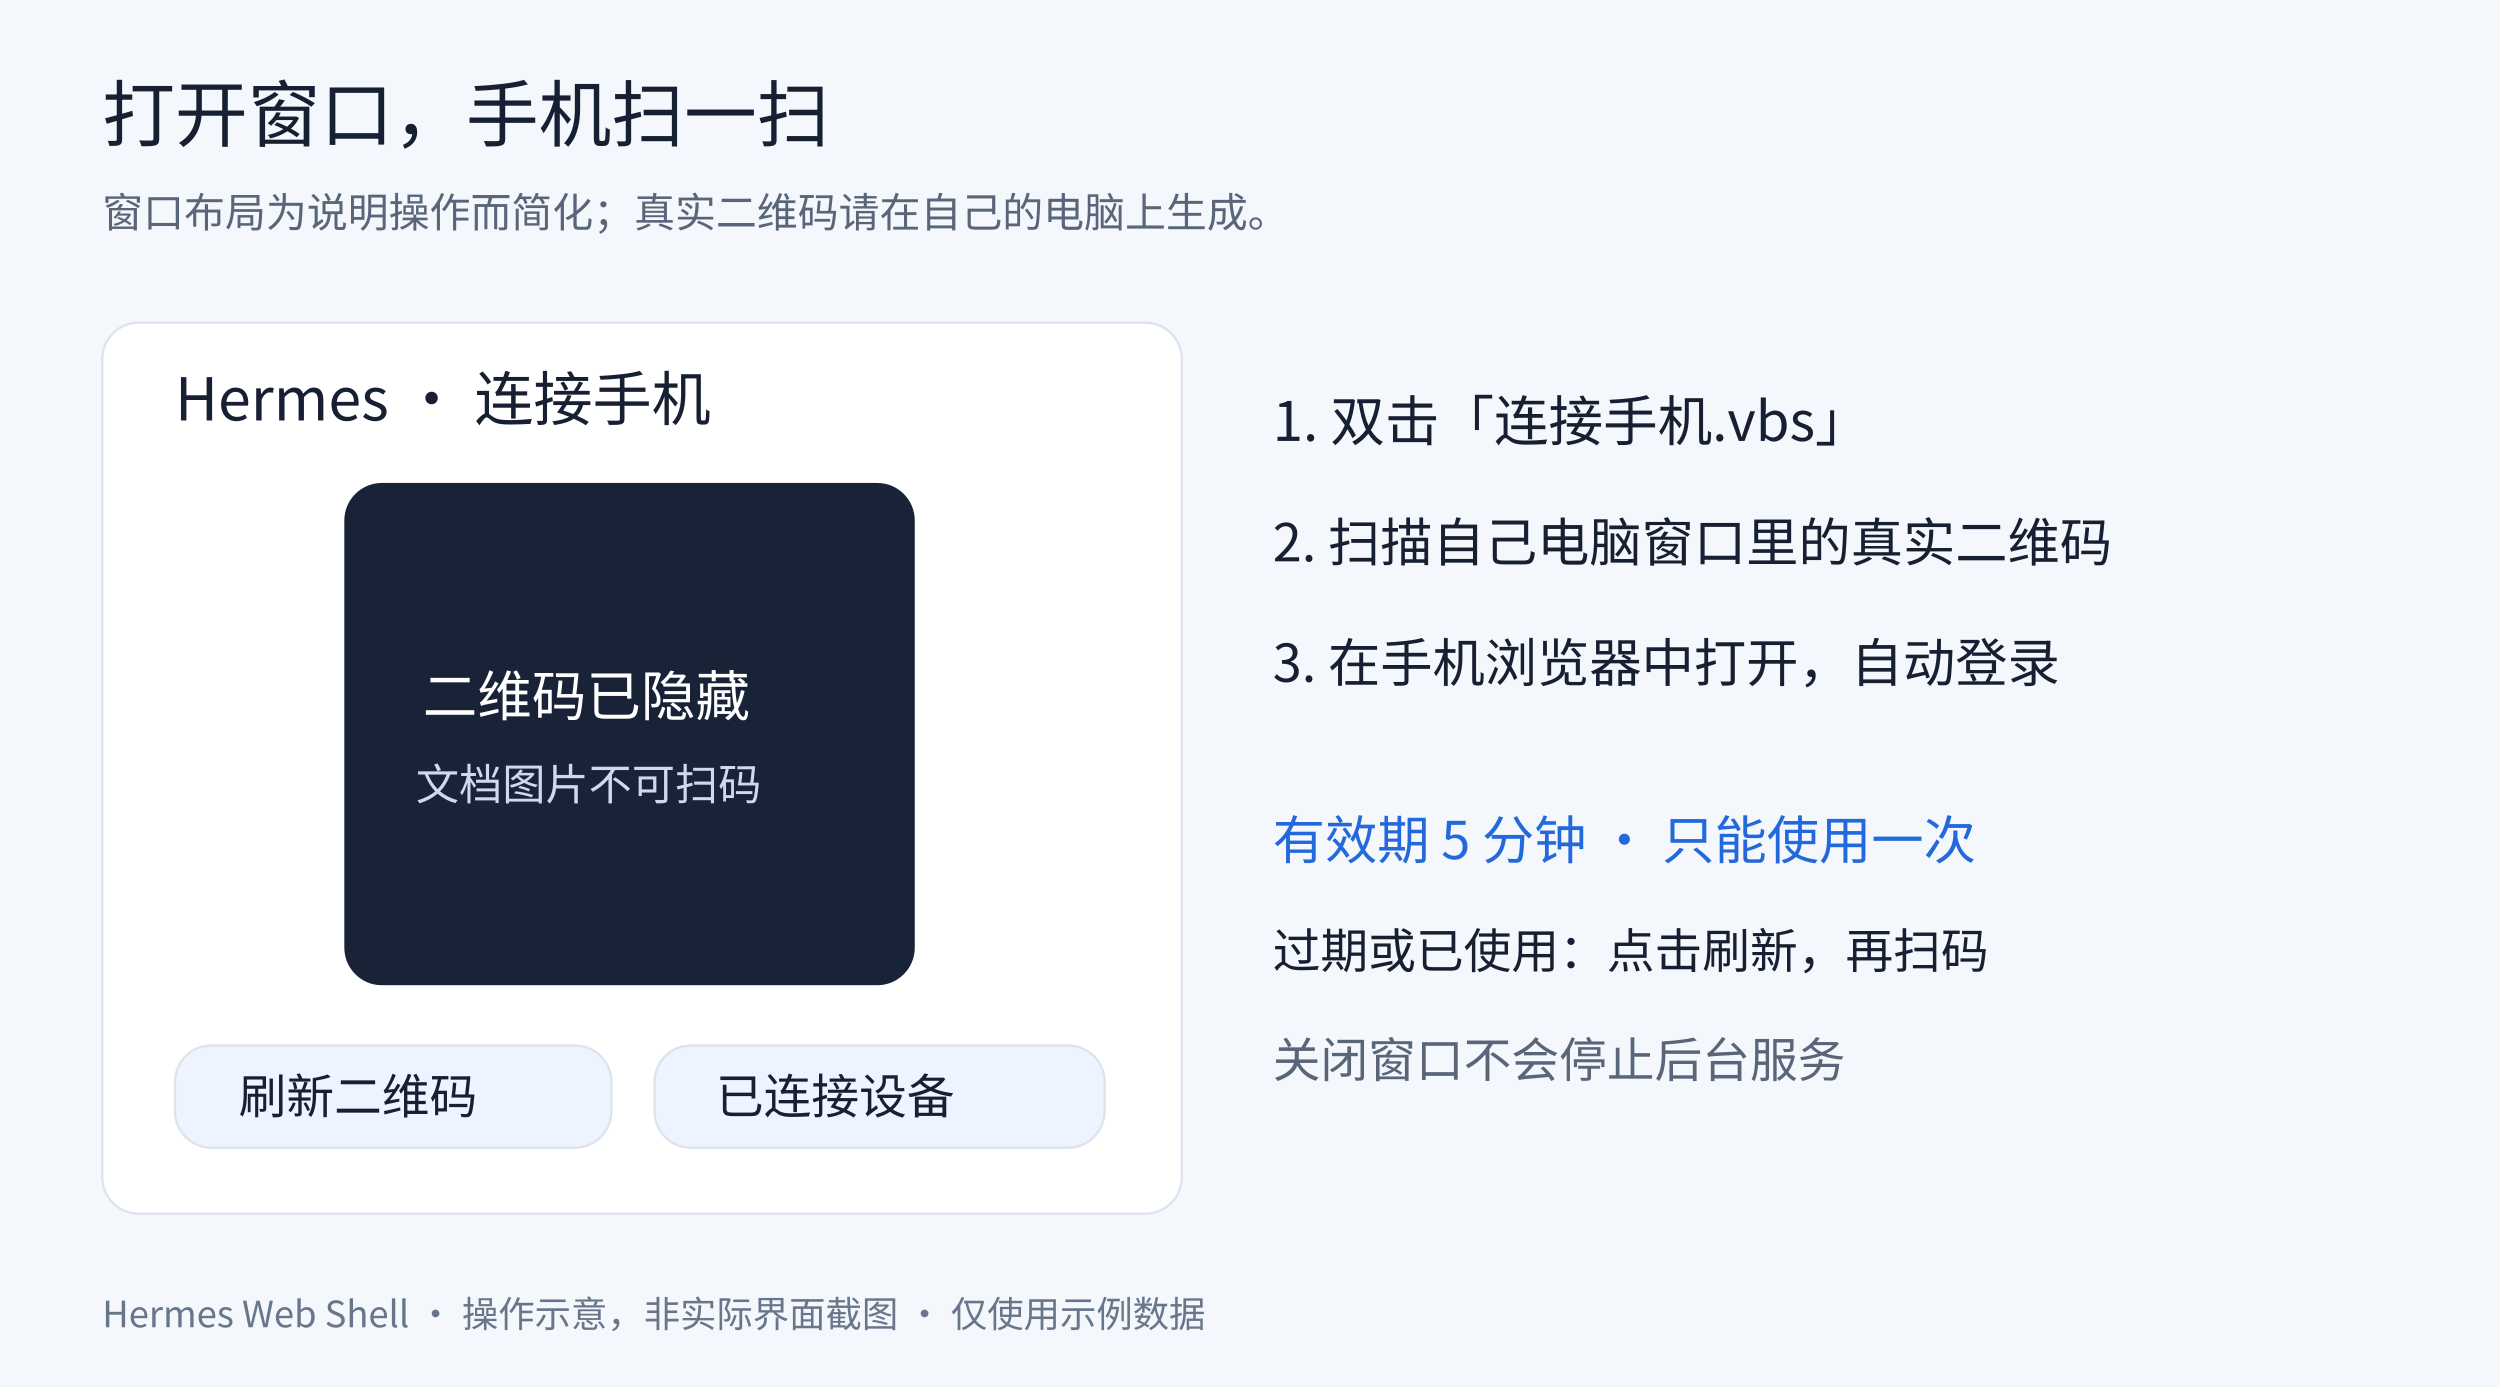
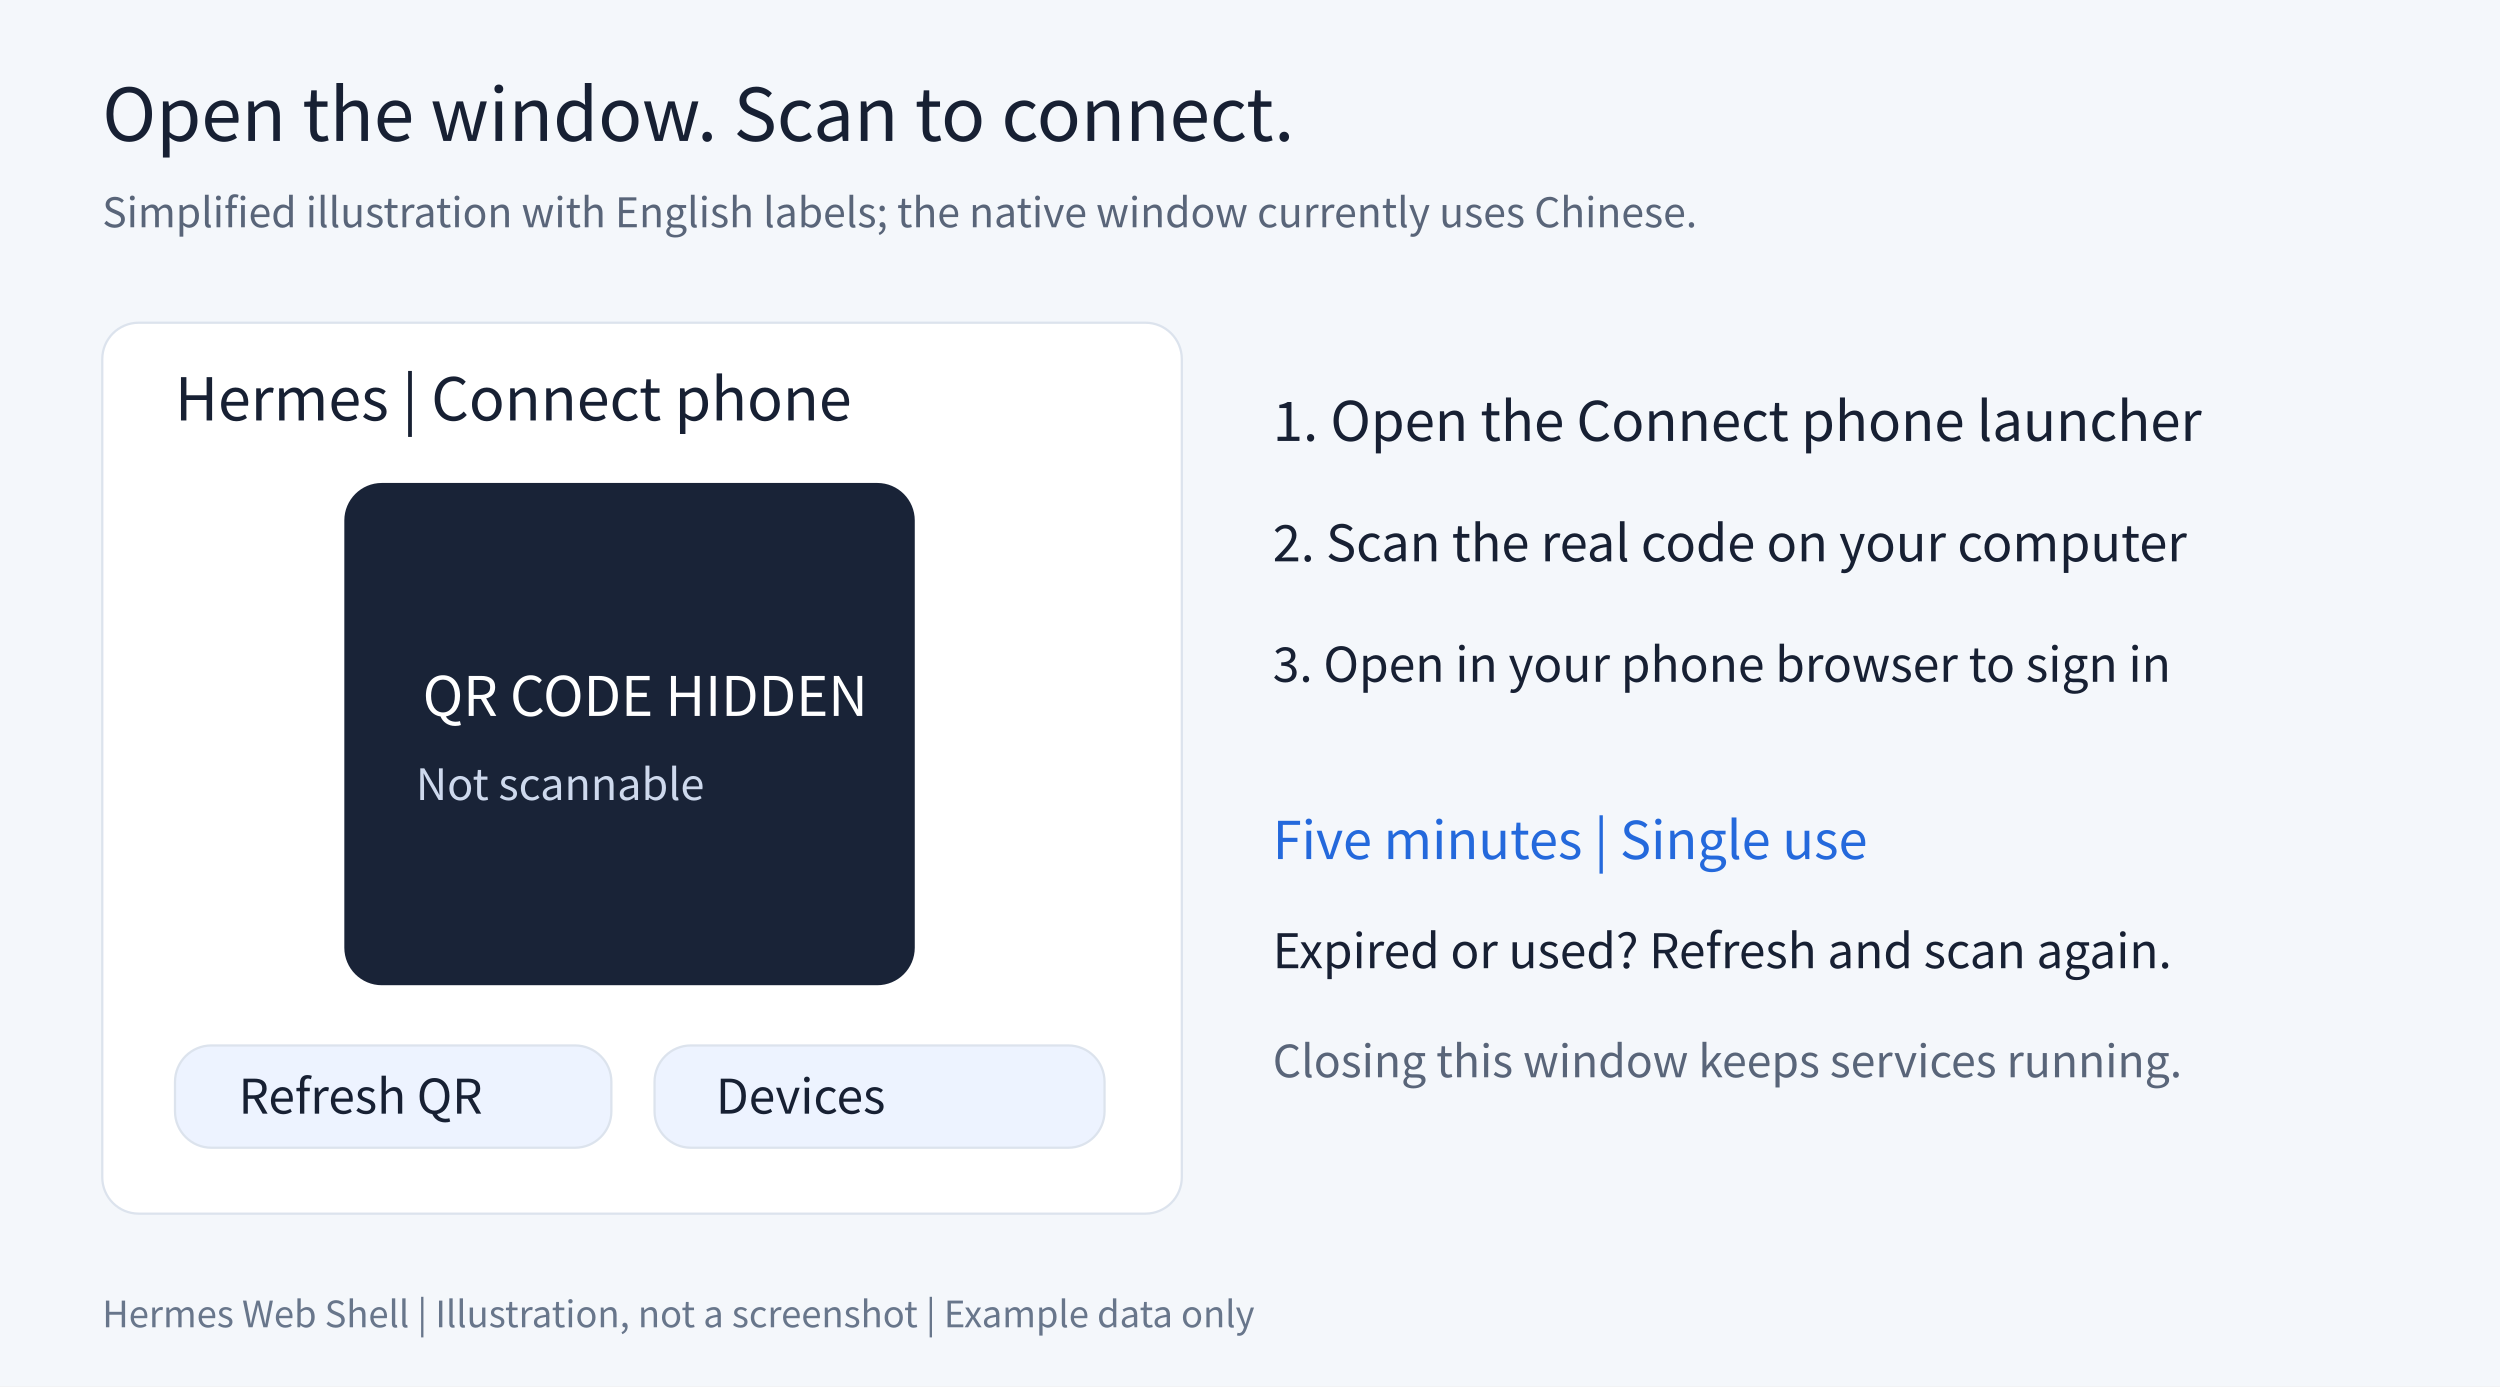
<svg xmlns="http://www.w3.org/2000/svg" width="1100" height="610" viewBox="0 0 1100 610" role="img" aria-labelledby="title desc">
  <rect width="1100" height="610" fill="#f4f7fb" />
  <g font-family="Microsoft YaHei, PingFang SC, Noto Sans CJK SC, sans-serif">
-     <text x="45" y="62" font-size="32" fill="#172033">打开窗口，手机扫一扫</text>
-     <text x="45" y="100" font-size="18" fill="#596579">窗口布局为说明操作而简化；真实二维码请在自己的电脑上生成。</text>
+     <text x="45" y="62" font-size="32" fill="#172033">Open the window. Scan to connect.</text>
+     <text x="45" y="100" font-size="18" fill="#596579">Simplified illustration with English labels; the native window currently uses Chinese.</text>
    <rect x="45" y="142" width="475" height="392" rx="16" fill="#ffffff" stroke="#dce3ed" />
-     <text x="77" y="185" font-size="26" fill="#172033">Hermes · 连接手机</text>
+     <text x="77" y="185" font-size="26" fill="#172033">Hermes | Connect phone</text>
    <rect x="152" y="213" width="250" height="220" rx="16" fill="#192337" stroke="#192337" />
-     <text x="186" y="315" font-size="24" fill="#ffffff">二维码已隐藏</text>
-     <text x="183" y="352" font-size="19" fill="#ced9ed">文档图片不可扫码</text>
+     <text x="186" y="315" font-size="24" fill="#ffffff">QR CODE HIDDEN</text>
+     <text x="183" y="352" font-size="19" fill="#ced9ed">Not scannable</text>
    <rect x="77" y="460" width="192" height="45" rx="16" fill="#edf3ff" stroke="#dce3ed" />
-     <text x="105" y="490" font-size="21" fill="#172033">刷新二维码</text>
+     <text x="105" y="490" font-size="21" fill="#172033">Refresh QR</text>
    <rect x="288" y="460" width="198" height="45" rx="16" fill="#edf3ff" stroke="#dce3ed" />
-     <text x="315" y="490" font-size="21" fill="#172033">已连接设备</text>
-     <text x="560" y="194" font-size="24" fill="#172033">1. 双击「连接手机.vbs」</text>
-     <text x="560" y="247" font-size="23" fill="#172033">2. 扫描自己电脑窗口里的真实二维码</text>
-     <text x="560" y="300" font-size="23" fill="#172033">3. 在手机浏览器中打开，自动登录</text>
-     <text x="560" y="378" font-size="23" fill="#2469dc">有效期 5 分钟 · 只能使用一次</text>
-     <text x="560" y="426" font-size="21" fill="#172033">过期或已使用：点击刷新，再扫码</text>
-     <text x="560" y="474" font-size="21" fill="#596579">关闭窗口不会停止后台服务</text>
-     <text x="45" y="584" font-size="16" fill="#68768b">Hermes Web Shell · 操作示意，非实际界面截图 · 仅使用示例数据</text>
+     <text x="315" y="490" font-size="21" fill="#172033">Devices</text>
+     <text x="560" y="194" font-size="24" fill="#172033">1. Open the Connect phone launcher</text>
+     <text x="560" y="247" font-size="22.2" fill="#172033">2. Scan the real code on your computer</text>
+     <text x="560" y="300" font-size="21.1" fill="#172033">3. Open in your phone browser to sign in</text>
+     <text x="560" y="378" font-size="23" fill="#2469dc">Five minutes | Single use</text>
+     <text x="560" y="426" font-size="21" fill="#172033">Expired or used? Refresh and scan again.</text>
+     <text x="560" y="474" font-size="19.6" fill="#596579">Closing this window keeps services running.</text>
+     <text x="45" y="584" font-size="16" fill="#68768b">Hermes Web Shell | Illustration, not a screenshot | Example data only</text>
  </g>
</svg>
